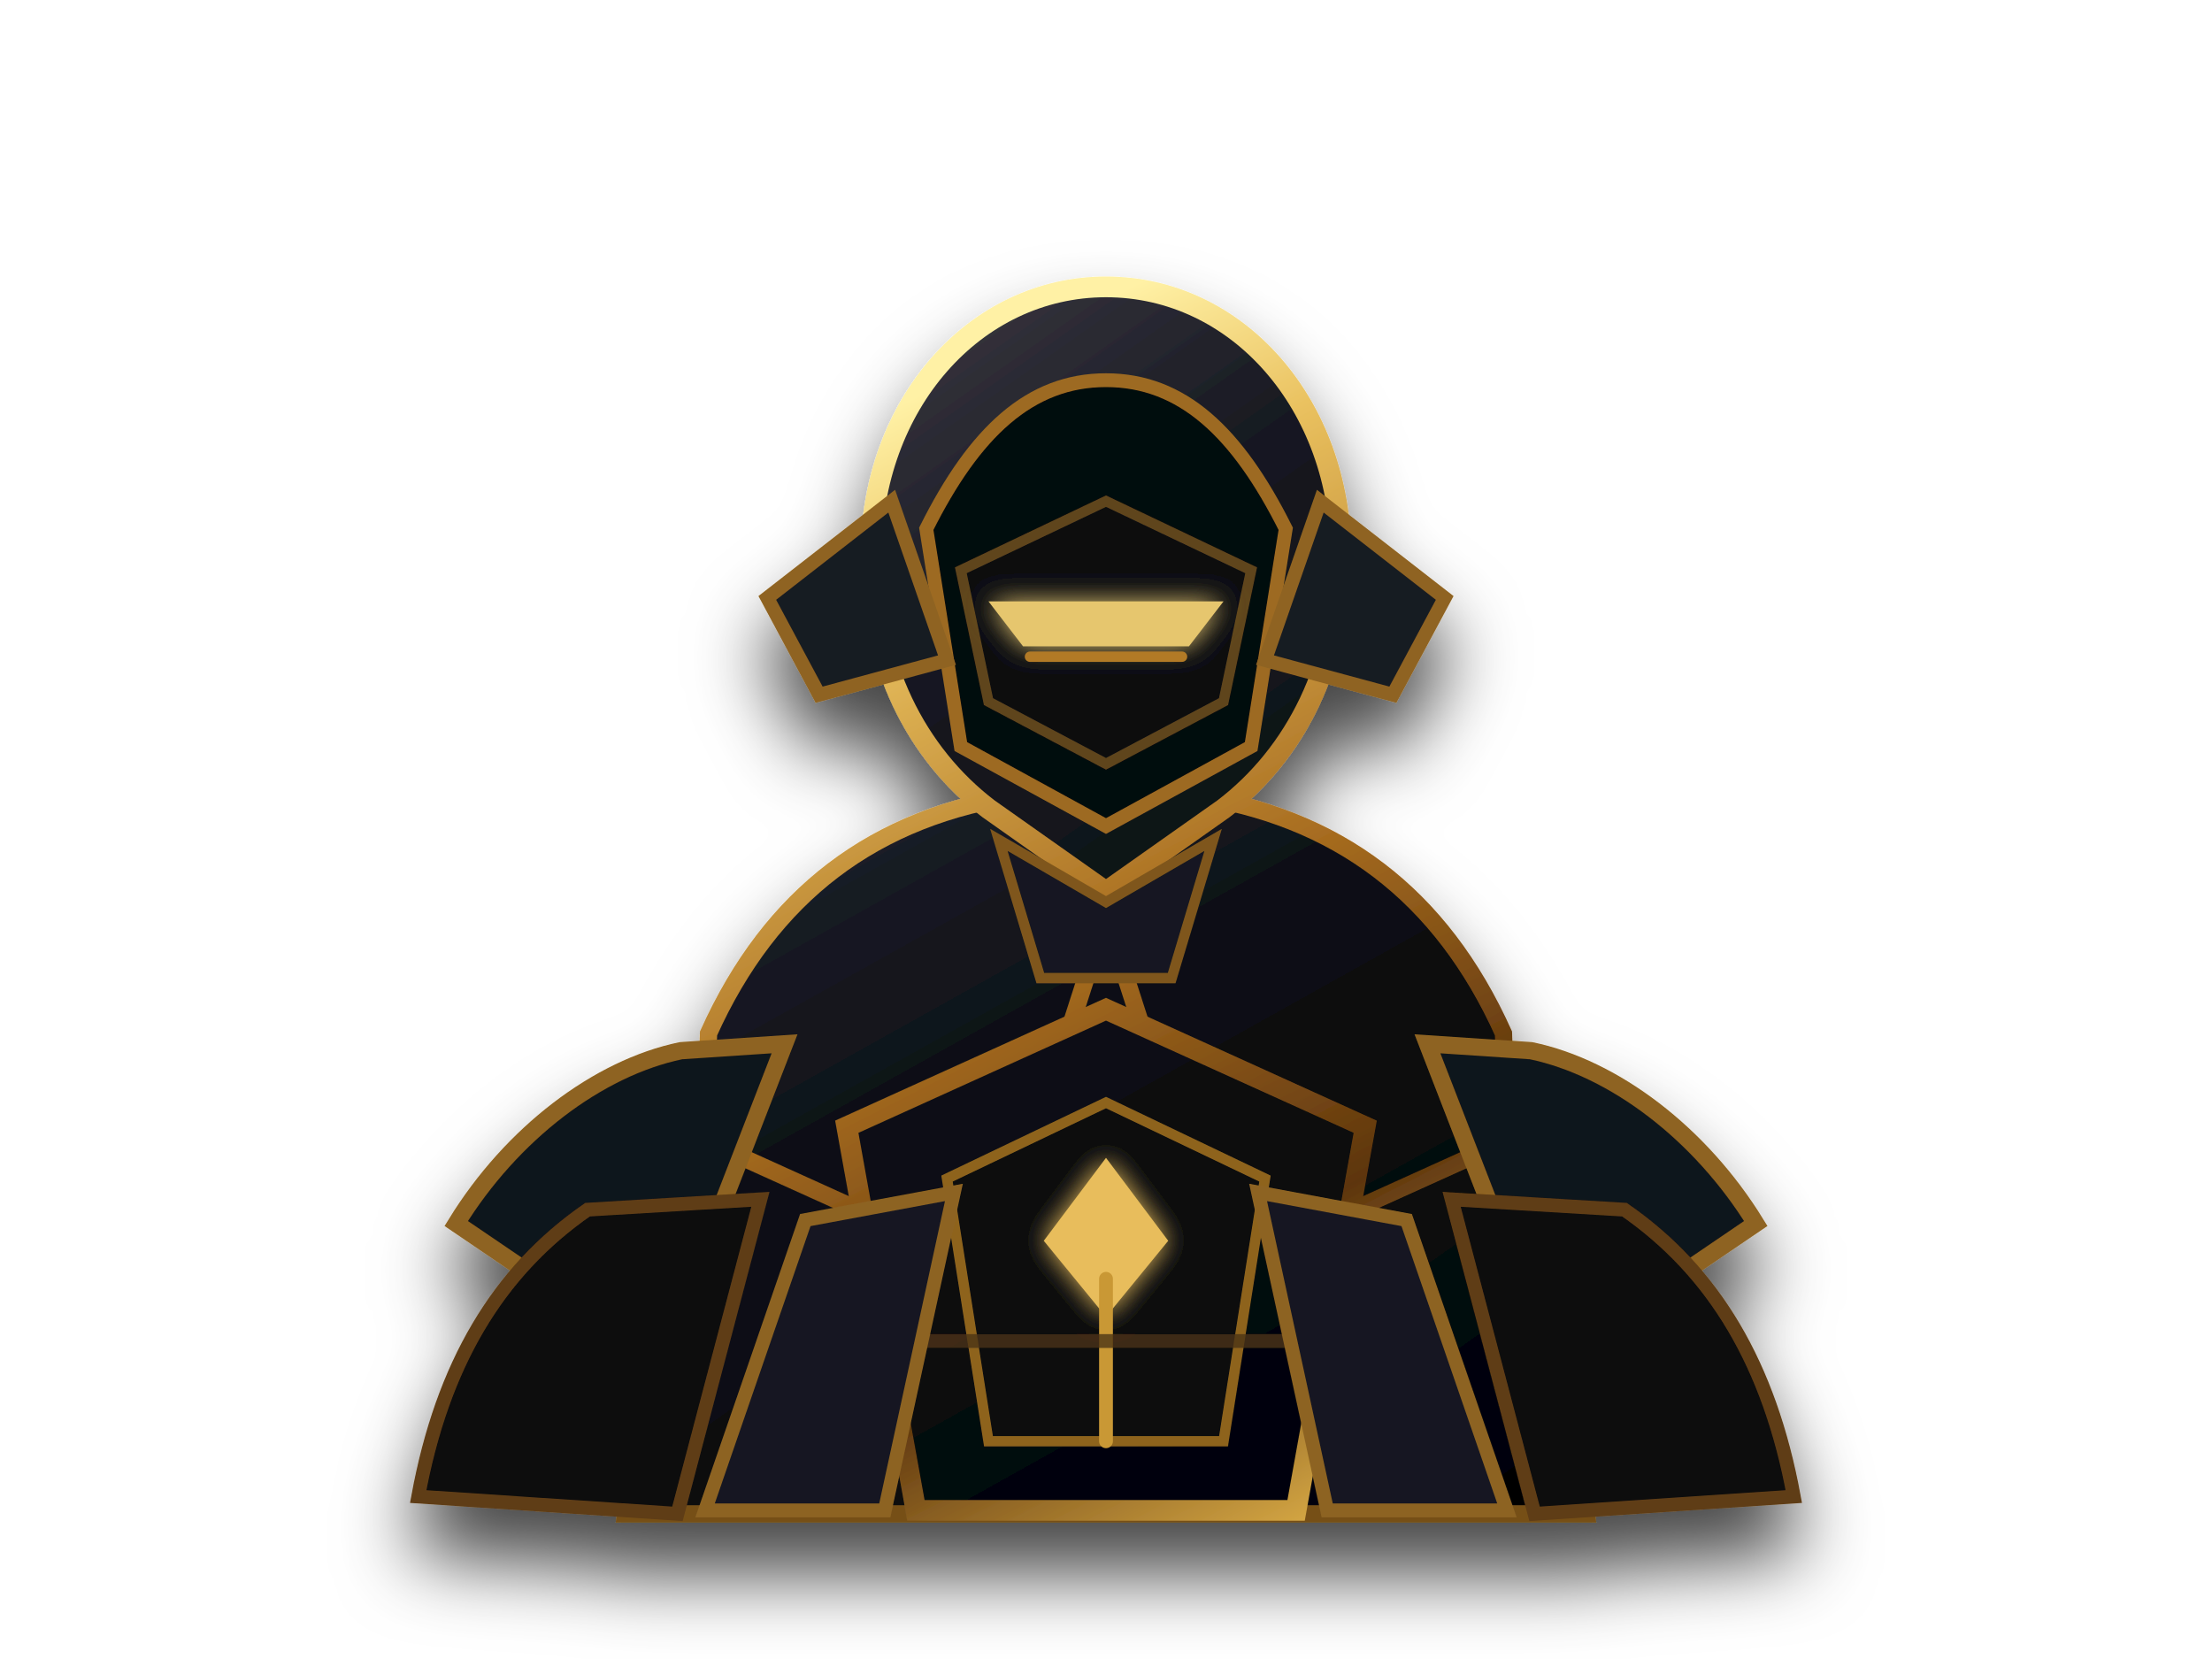
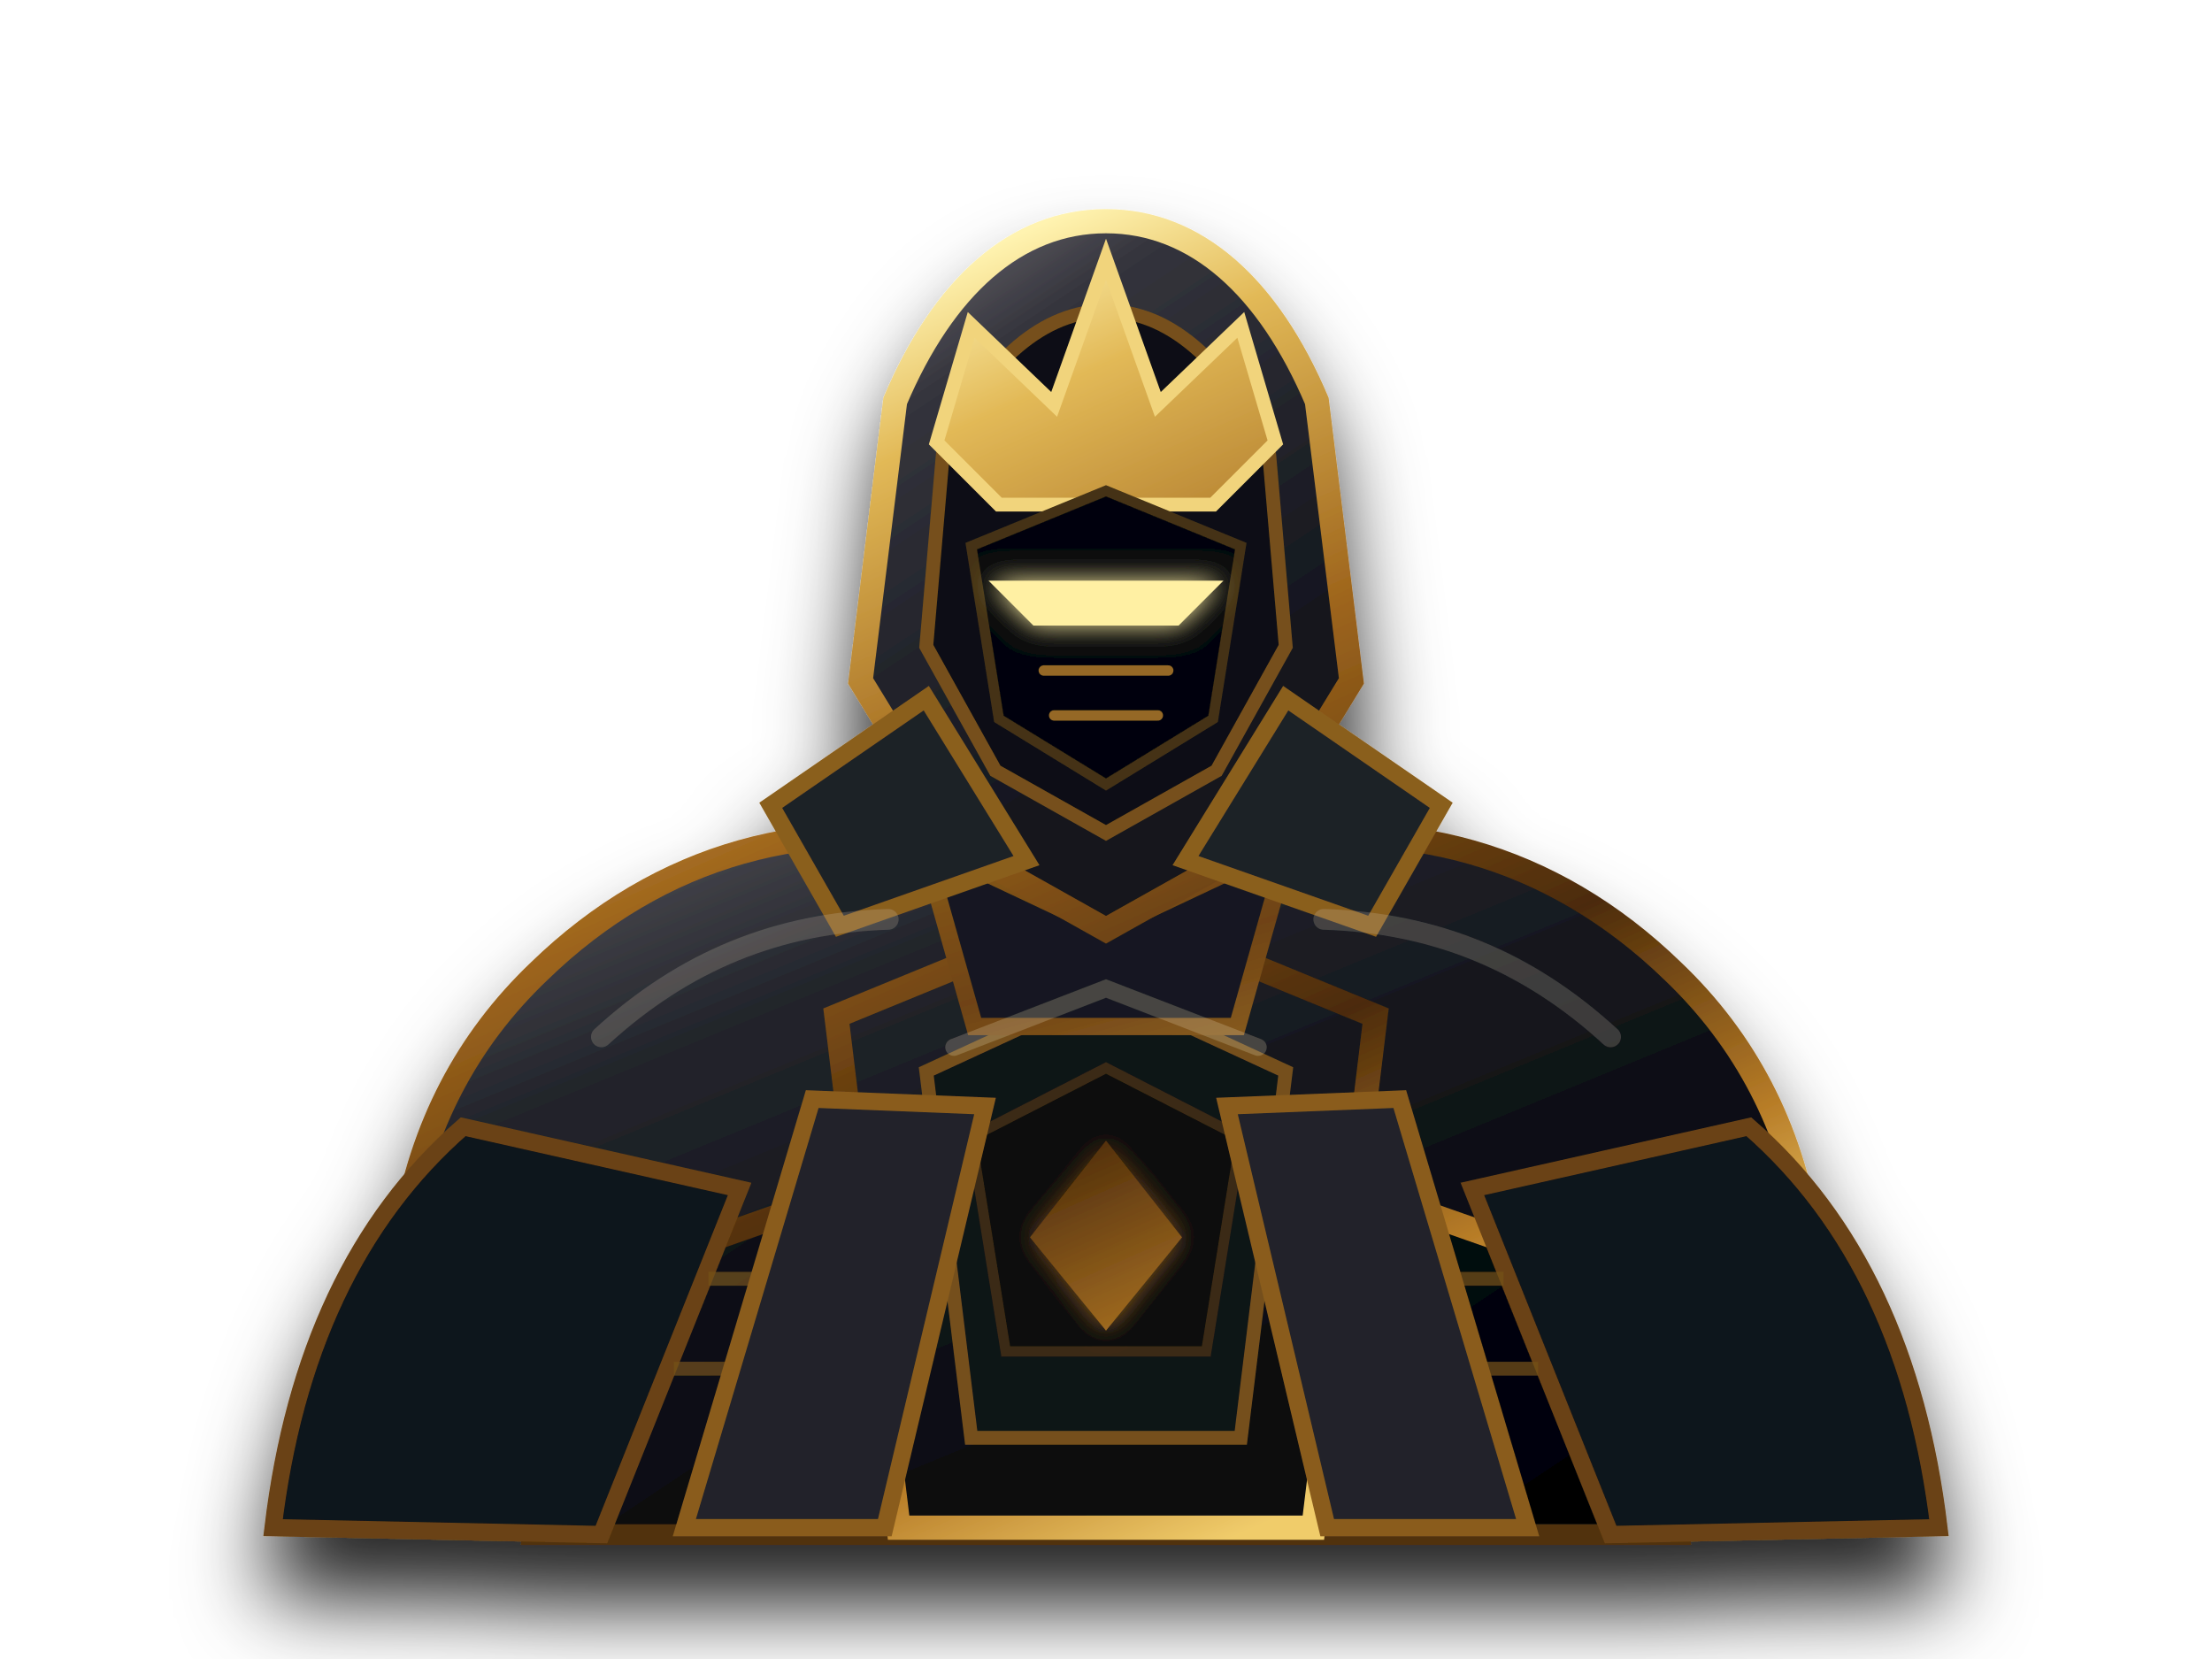
<svg xmlns="http://www.w3.org/2000/svg" viewBox="0 0 640 480" fill="none">
  <defs>
-     <linearGradient id="plate" x1="214" y1="132" x2="430" y2="438" gradientUnits="userSpaceOnUse">
-       <stop stop-color="#36343d" />
-       <stop offset=".22" stop-color="#171921" />
-       <stop offset=".58" stop-color="#0b0d12" />
-       <stop offset="1" stop-color="#030406" />
+     <linearGradient id="steel" x1="200" y1="100" x2="430" y2="445" gradientUnits="userSpaceOnUse">
+       <stop stop-color="#77737a" />
+       <stop offset=".12" stop-color="#34343c" />
+       <stop offset=".36" stop-color="#181a21" />
+       <stop offset=".68" stop-color="#090b10" />
+       <stop offset="1" stop-color="#020306" />
    </linearGradient>
-     <linearGradient id="plate2" x1="250" y1="180" x2="384" y2="420" gradientUnits="userSpaceOnUse">
-       <stop stop-color="#242632" />
-       <stop offset=".55" stop-color="#0a0c12" />
-       <stop offset="1" stop-color="#030407" />
+     <linearGradient id="steelHi" x1="255" y1="145" x2="360" y2="400" gradientUnits="userSpaceOnUse">
+       <stop stop-color="#aaa5a0" />
+       <stop offset=".18" stop-color="#55545a" />
+       <stop offset=".44" stop-color="#23252c" />
+       <stop offset="1" stop-color="#080a0f" />
    </linearGradient>
-     <linearGradient id="gold" x1="245" y1="125" x2="401" y2="430" gradientUnits="userSpaceOnUse">
-       <stop stop-color="#fff1a5" />
-       <stop offset=".16" stop-color="#e9c05e" />
-       <stop offset=".48" stop-color="#a86d20" />
-       <stop offset=".76" stop-color="#5d350d" />
-       <stop offset="1" stop-color="#d5a744" />
+     <linearGradient id="gold" x1="240" y1="92" x2="390" y2="430" gradientUnits="userSpaceOnUse">
+       <stop stop-color="#fff3b0" />
+       <stop offset=".12" stop-color="#e2b957" />
+       <stop offset=".36" stop-color="#9f661d" />
+       <stop offset=".66" stop-color="#4c2b0a" />
+       <stop offset=".86" stop-color="#b77c27" />
+       <stop offset="1" stop-color="#f0cc6b" />
    </linearGradient>
-     <radialGradient id="ember" cx="0" cy="0" r="1" gradientTransform="translate(320 360) rotate(90) scale(48)">
-       <stop stop-color="#fff7c7" />
-       <stop offset=".16" stop-color="#f1c75e" />
-       <stop offset=".5" stop-color="#a9651c" />
-       <stop offset="1" stop-color="#241103" stop-opacity="0" />
+     <linearGradient id="goldDark" x1="275" y1="120" x2="355" y2="410" gradientUnits="userSpaceOnUse">
+       <stop stop-color="#c89532" />
+       <stop offset=".55" stop-color="#6f4313" />
+       <stop offset="1" stop-color="#d5a94a" />
+     </linearGradient>
+     <radialGradient id="chest" cx="0" cy="0" r="1" gradientTransform="translate(320 350) rotate(90) scale(54)">
+       <stop stop-color="#fff8d0" />
+       <stop offset=".1" stop-color="#f5d36f" />
+       <stop offset=".32" stop-color="#a96a1e" />
+       <stop offset=".72" stop-color="#412206" stop-opacity=".3" />
+       <stop offset="1" stop-color="#000" stop-opacity="0" />
    </radialGradient>
-     <filter id="shadow" x="-35%" y="-25%" width="170%" height="170%">
-       <feDropShadow dx="0" dy="15" stdDeviation="11" flood-color="#000" flood-opacity=".72" />
+     <filter id="shadow" x="-35%" y="-35%" width="170%" height="180%">
+       <feDropShadow dx="0" dy="18" stdDeviation="12" flood-color="#000" flood-opacity=".85" />
    </filter>
-     <filter id="glow" x="-80%" y="-80%" width="260%" height="260%">
+     <filter id="glow" x="-100%" y="-100%" width="300%" height="300%">
      <feGaussianBlur stdDeviation="4" result="b" />
      <feMerge>
        <feMergeNode in="b" />
        <feMergeNode in="SourceGraphic" />
      </feMerge>
    </filter>
  </defs>
  <g filter="url(#shadow)">
-     <path d="M181 438c8-61 21-113 46-153 17-27 43-45 72-51l21 31 21-31c29 6 55 24 72 51 25 40 38 92 46 153H181Z" fill="url(#plate)" stroke="#765019" stroke-width="5" />
-     <path d="M205 299c18-40 48-63 91-69l24 35-19 59-55 25-42-19 1-31Z" fill="url(#plate2)" stroke="url(#gold)" stroke-width="5" />
-     <path d="M435 299c-18-40-48-63-91-69l-24 35 19 59 55 25 42-19-1-31Z" fill="url(#plate2)" stroke="url(#gold)" stroke-width="5" />
-     <path d="M197 304c-24 5-49 24-65 50l25 17 51-20 19-49-30 2Z" fill="#11131a" stroke="#8e6320" stroke-width="5" />
-     <path d="M443 304c24 5 49 24 65 50l-25 17-51-20-19-49 30 2Z" fill="#11131a" stroke="#8e6320" stroke-width="5" />
-     <path d="M170 350c-26 18-42 45-49 83l75 5 24-91-50 3Z" fill="#090b10" stroke="#5f3c13" stroke-width="4" />
-     <path d="M470 350c26 18 42 45 49 83l-75 5-24-91 50 3Z" fill="#090b10" stroke="#5f3c13" stroke-width="4" />
-     <path d="M245 326 320 292l75 34-20 111H265l-20-111Z" fill="url(#plate2)" stroke="url(#gold)" stroke-width="6" />
-     <path d="M274 341 320 319l46 22-12 76h-68l-12-76Z" fill="#07090e" stroke="#8e641f" stroke-width="3" />
-     <path d="m320 335-18 24 18 22 18-22-18-24Z" fill="#e8bd5b" filter="url(#glow)" />
-     <path d="M320 370v47" stroke="#c99835" stroke-width="4" stroke-linecap="round" />
-     <path d="M252 388h136" stroke="#4c3514" stroke-width="4" opacity=".8" />
-     <path d="M233 353 204 437h52l20-92-43 8Zm174 0 29 84h-52l-20-92 43 8Z" fill="#151720" stroke="#8d6322" stroke-width="4" />
-     <path d="M286 234c-21-16-34-42-34-73 0-44 30-78 68-78s68 34 68 78c0 31-13 57-34 73l-34 24-34-24Z" fill="url(#plate)" stroke="url(#gold)" stroke-width="6" />
-     <path d="M268 153c14-28 30-43 52-43s38 15 52 43l-10 63-42 23-42-23-10-63Z" fill="#05070b" stroke="#9d6b22" stroke-width="4" />
-     <path d="M278 165 320 145l42 20-8 38-34 18-34-18-8-38Z" fill="#090b10" stroke="#5f451c" stroke-width="3" />
-     <path d="M286 174h68l-10 13h-48l-10-13Z" fill="#f1cf72" opacity=".95" filter="url(#glow)" />
-     <path d="M298 190h44" stroke="#b27a28" stroke-width="3" stroke-linecap="round" />
-     <path d="M258 145 222 173l15 28 37-10-16-46Zm124 0 36 28-15 28-37-10 16-46Z" fill="#191b24" stroke="#8f6320" stroke-width="4" />
-     <path d="M289 243 320 261l31-18-12 40h-38l-12-40Z" fill="#141720" stroke="#7f571c" stroke-width="3" />
-     <circle cx="320" cy="360" r="35" fill="url(#ember)" opacity=".32" />
+     <path d="M154 444c5-56 18-108 42-149 18-31 47-52 87-60l37 30 37-30c40 8 69 29 87 60 24 41 37 93 42 149H154Z" fill="url(#steel)" stroke="#51320d" stroke-width="6" />
+     <path d="M282 245c-47-10-91 2-126 36-21 20-34 45-39 75l62 12 77-27 47-64-21-32Z" fill="url(#steelHi)" stroke="url(#gold)" stroke-width="7" />
+     <path d="M358 245c47-10 91 2 126 36 21 20 34 45 39 75l-62 12-77-27-47-64 21-32Z" fill="url(#steelHi)" stroke="url(#gold)" stroke-width="7" />
+     <path d="M134 326c-31 27-49 66-55 116l95 2 40-100-80-18Z" fill="#11131a" stroke="#6b4313" stroke-width="5" />
+     <path d="M506 326c31 27 49 66 55 116l-95 2-40-100 80-18Z" fill="#11131a" stroke="#6b4313" stroke-width="5" />
+     <path d="M242 294 320 262l78 32-18 148H260l-18-148Z" fill="url(#steelHi)" stroke="url(#gold)" stroke-width="7" />
+     <path d="M268 310 320 286l52 24-13 106h-78l-13-106Z" fill="#101219" stroke="#75501b" stroke-width="4" />
+     <path d="M281 329 320 309l39 20-10 62h-58l-10-62Z" fill="#080a0e" stroke="#3b2a12" stroke-width="3" />
+     <path d="m320 330-22 28 22 27 22-27-22-28Z" fill="url(#gold)" filter="url(#glow)" />
+     <circle cx="320" cy="357" r="50" fill="url(#chest)" opacity=".42" />
+     <path d="M263 370h-58m172 0h58M267 396h-72m178 0h72" stroke="#73501c" stroke-width="4" opacity=".72" />
+     <path d="M235 318 198 442h58l29-122-50-2Zm170 0 37 124h-58l-29-122 50-2Z" fill="#20222a" stroke="#8a5c1c" stroke-width="5" />
+     <path d="M267 244 320 269l53-25-15 53h-76l-15-53Z" fill="#171920" stroke="url(#goldDark)" stroke-width="5" />
+     <path d="M259 116c14-33 35-52 61-52s47 19 61 52l10 81-30 49-41 23-41-23-30-49 10-81Z" fill="url(#steel)" stroke="url(#gold)" stroke-width="7" />
+     <path d="M273 129c13-25 29-39 47-39s34 14 47 39l5 58-20 36-32 18-32-18-20-36 5-58Z" fill="#0b0d12" stroke="#76501a" stroke-width="4" />
+     <path d="m271 128 10-34 24 23 15-42 15 42 24-23 10 34-18 18h-62l-18-18Z" fill="url(#gold)" stroke="#f1d47c" stroke-width="4" />
+     <path d="M281 158 320 142l39 16-8 50-31 19-31-19-8-50Z" fill="#050609" stroke="#443214" stroke-width="3" />
+     <path d="M286 168h68l-13 13h-42l-13-13Z" fill="#fff0a3" filter="url(#glow)" />
+     <path d="M302 194h36M305 207h30" stroke="#956825" stroke-width="3" stroke-linecap="round" />
+     <path d="m268 202-45 31 20 35 54-19-29-47Zm104 0 45 31-20 35-54-19 29-47Z" fill="#1e2028" stroke="#8a5e1e" stroke-width="5" />
+     <path d="M174 300c24-22 51-33 83-34M466 300c-24-22-51-33-83-34" stroke="#d0c6af" stroke-width="6" opacity=".22" stroke-linecap="round" />
+     <path d="M276 303 320 286l44 17" stroke="#efe0bd" stroke-width="5" opacity=".22" stroke-linecap="round" />
  </g>
</svg>
